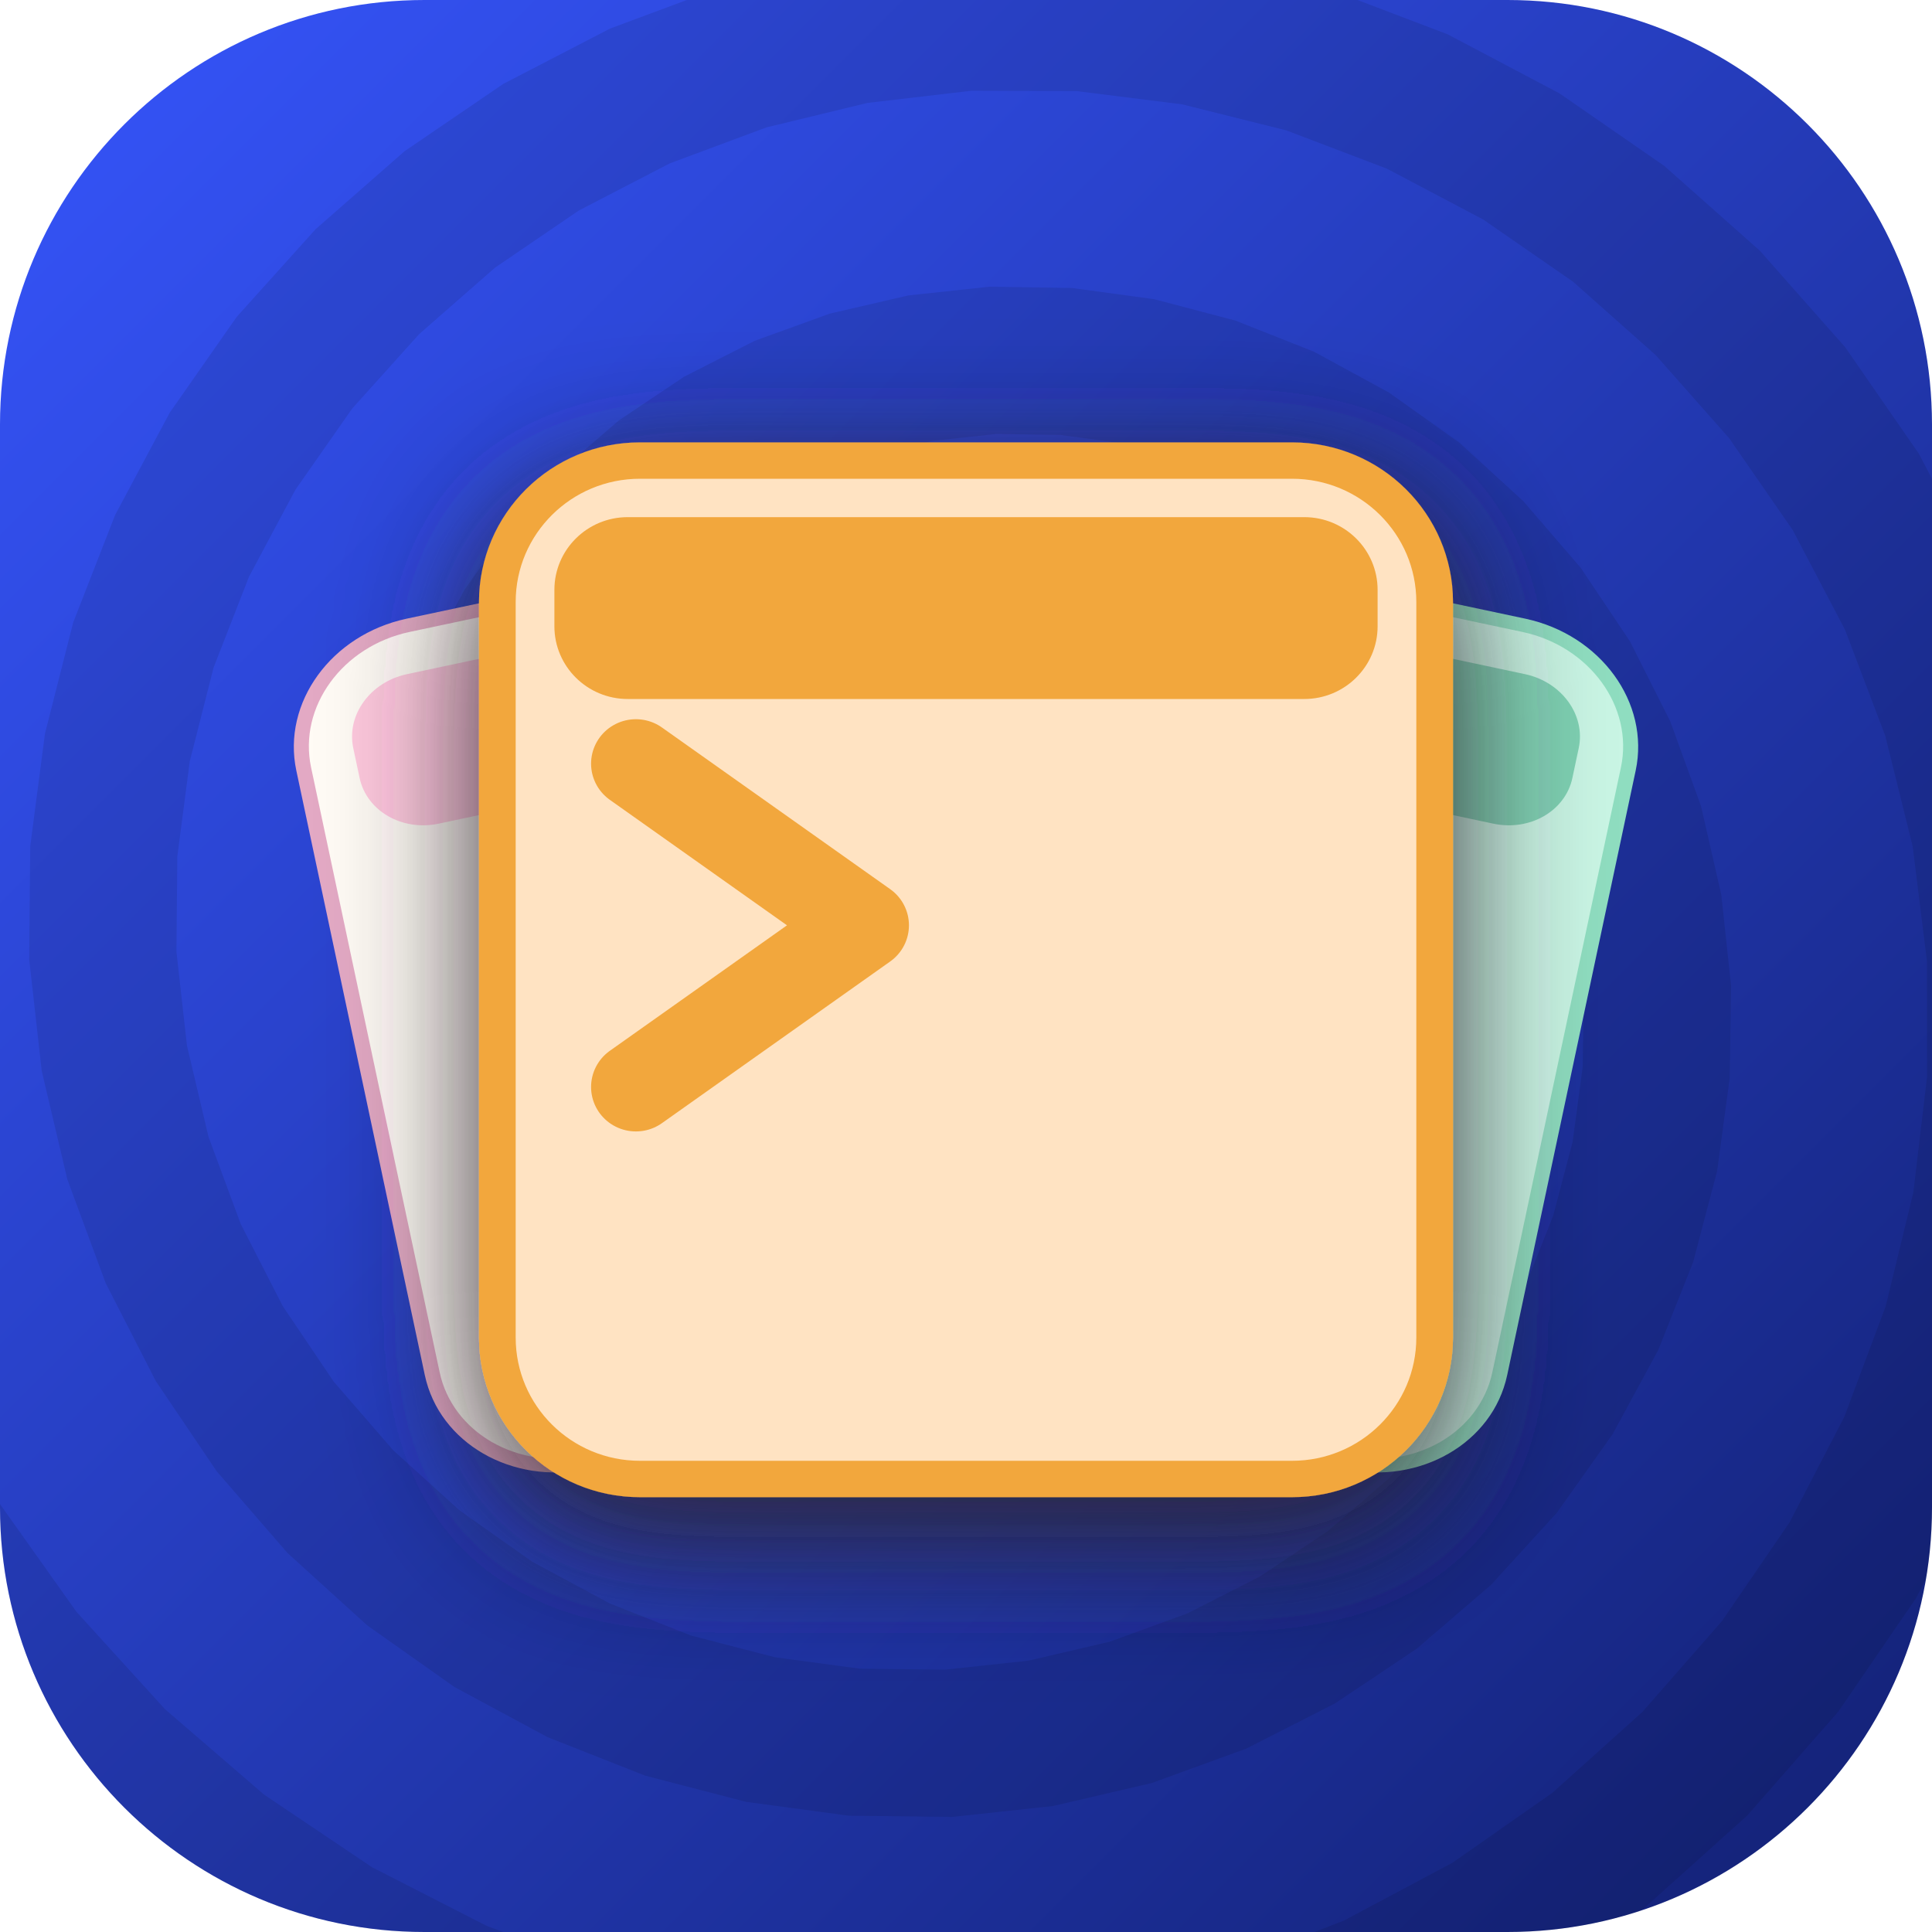
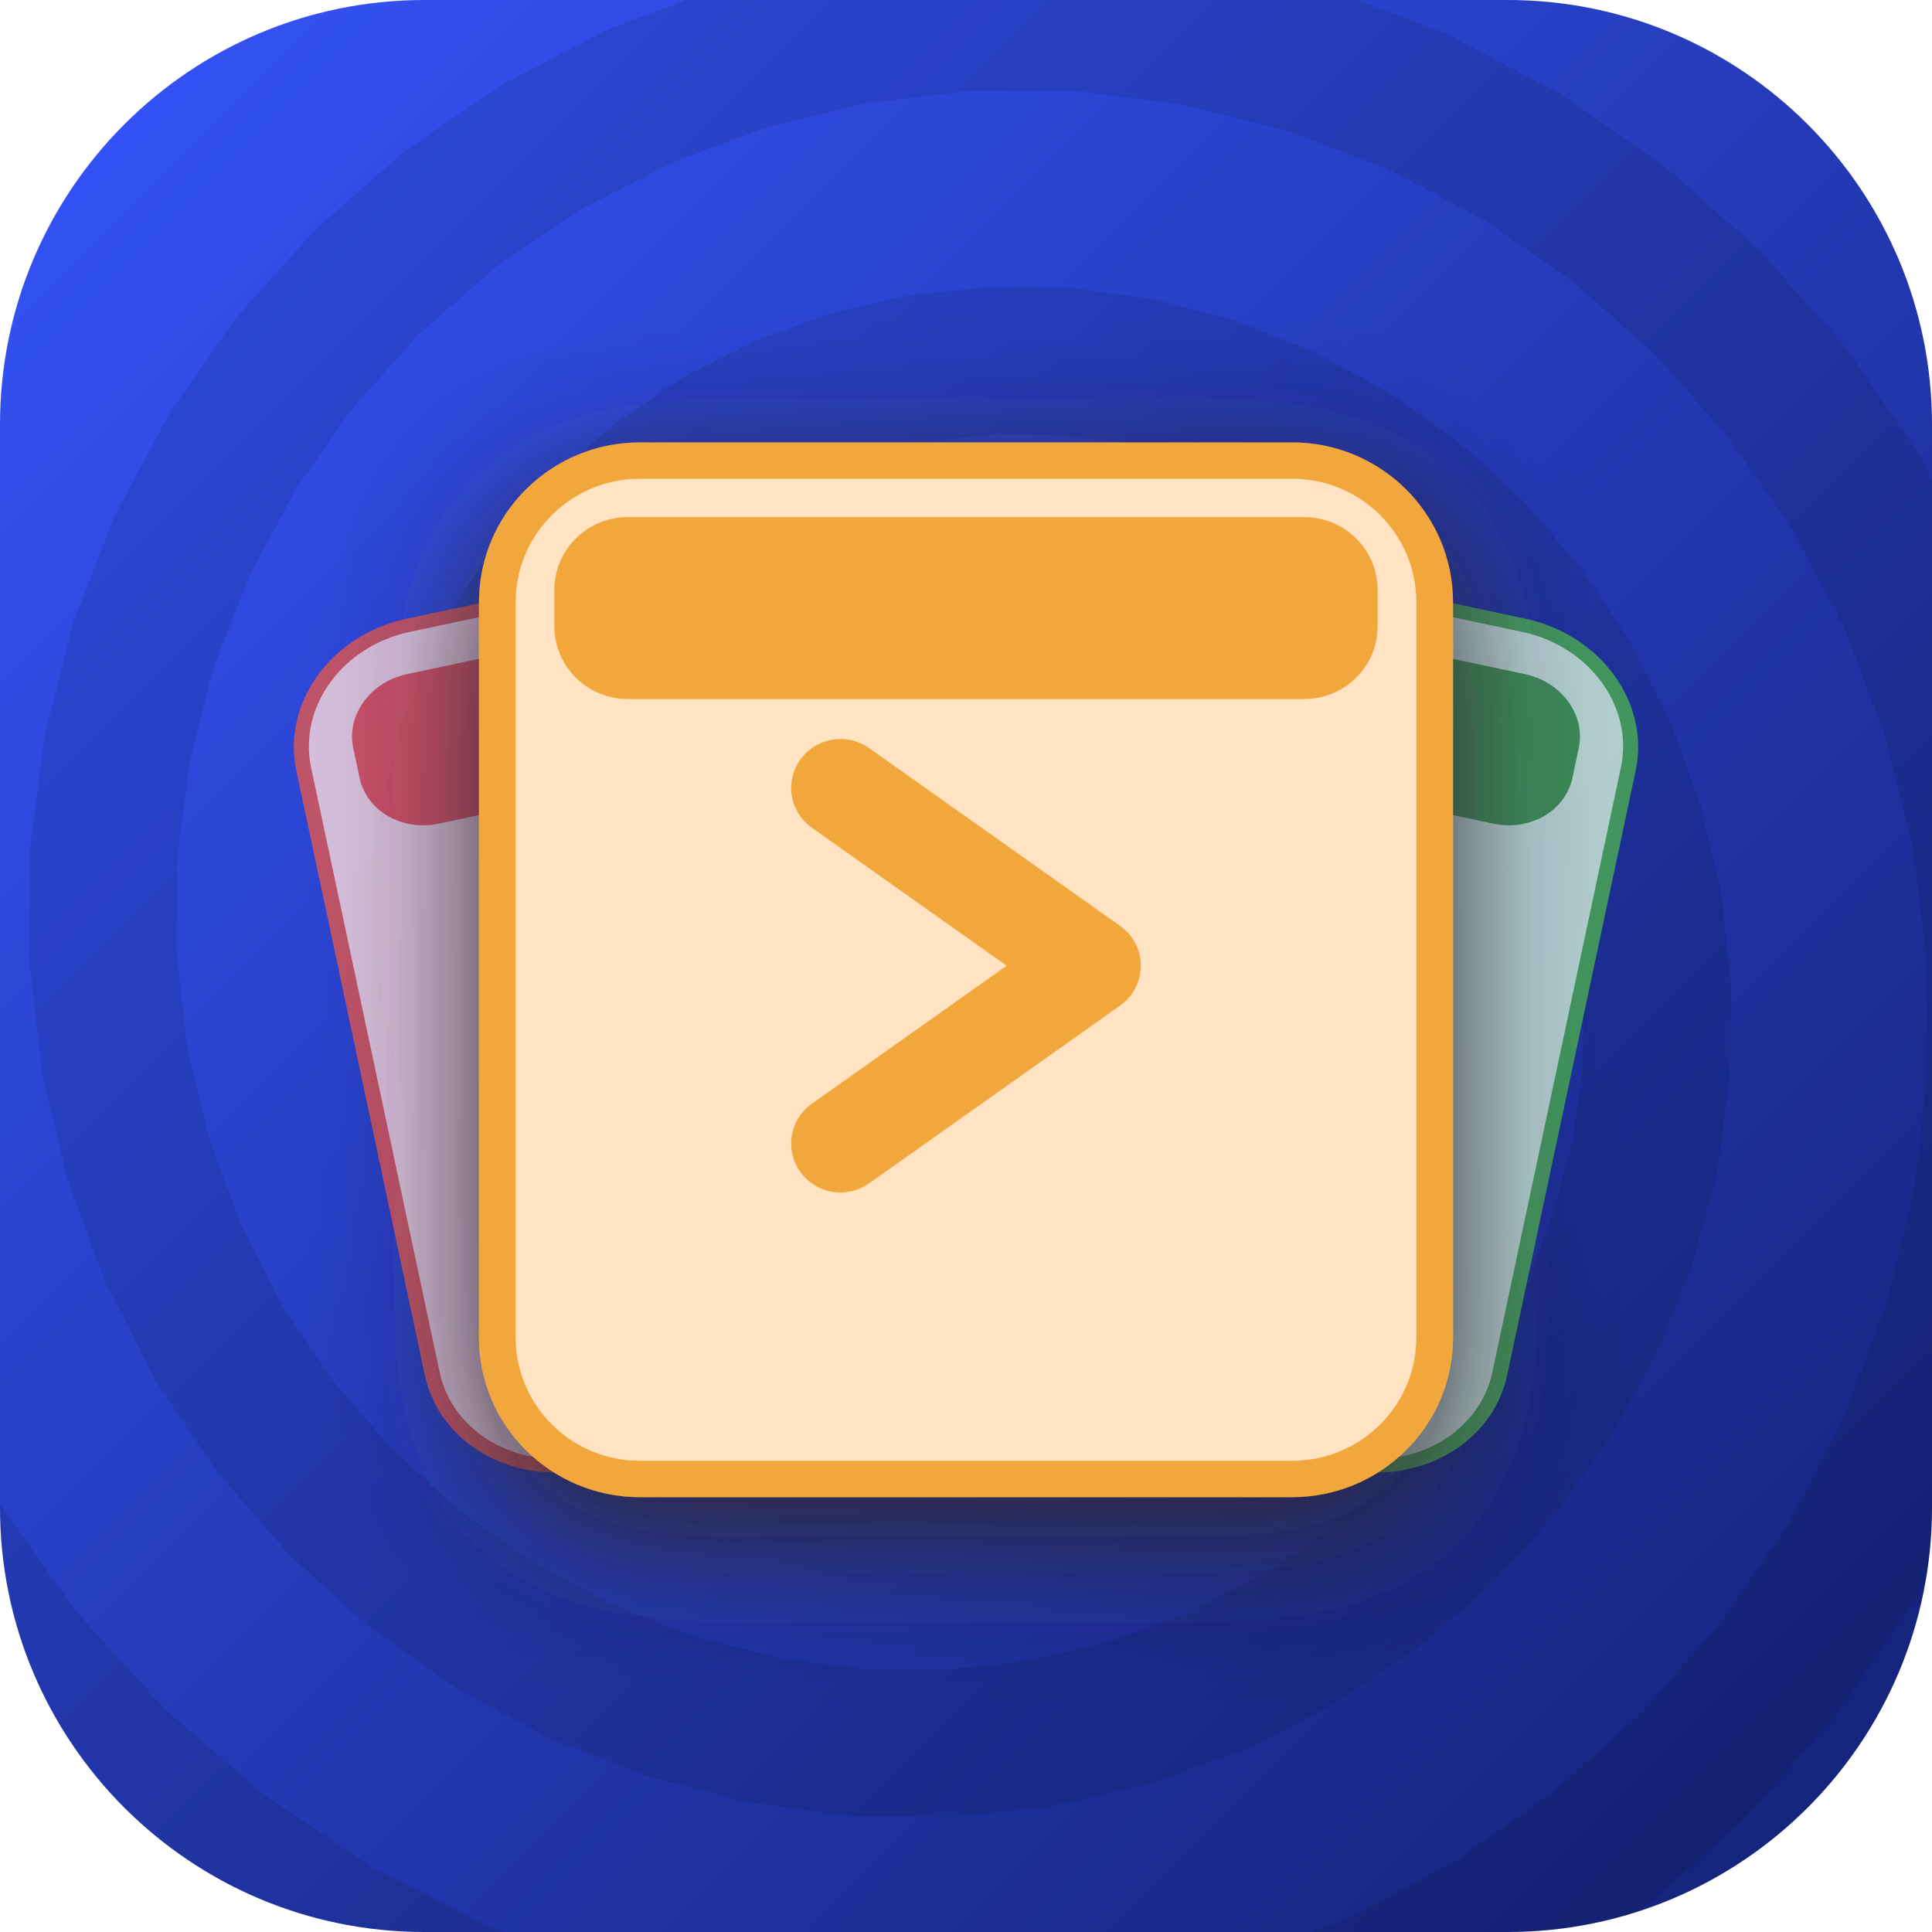
<svg xmlns="http://www.w3.org/2000/svg" width="1024" height="1024" viewBox="0 0 1024 1024">
  <defs>
    <linearGradient id="bg" x1="0" y1="0" x2="1" y2="1">
      <stop offset="0" stop-color="#3655FC" />
      <stop offset="1" stop-color="#122072" />
    </linearGradient>
    <filter id="frontLift" x="-50%" y="-50%" width="200%" height="200%">
      <feDropShadow dx="0" dy="20" stdDeviation="34" flood-color="#2E2530" flood-opacity="0.95" />
    </filter>
    <clipPath id="bgClip">
      <rect x="0" y="0" width="1024" height="1024" rx="225" ry="225" />
    </clipPath>
  </defs>
  <rect x="0" y="0" width="1024" height="1024" rx="225" ry="225" fill="url(#bg)" />
  <g clip-path="url(#bgClip)">
    <path fill="none" stroke="#000000" stroke-width="78" stroke-opacity="0.096" stroke-linecap="round" d="M 512.0,512.0 L 515.5,512.4 L 518.8,513.7 L 521.8,515.7 L 524.4,518.5 L 526.4,521.9 L 527.8,525.8 L 528.3,530.2 L 528.0,534.9 L 526.8,539.7 L 524.7,544.5 L 521.5,549.2 L 517.5,553.5 L 512.5,557.4 L 506.7,560.6 L 500.1,563.0 L 492.9,564.5 L 485.2,565.0 L 477.1,564.3 L 468.8,562.4 L 460.5,559.2 L 452.4,554.7 L 444.6,548.9 L 437.5,541.9 L 431.0,533.7 L 425.6,524.3 L 421.2,514.0 L 418.2,502.7 L 416.5,490.8 L 416.5,478.4 L 418.0,465.6 L 421.3,452.8 L 426.4,440.1 L 433.2,427.9 L 441.8,416.2 L 452.1,405.5 L 463.9,395.8 L 477.2,387.5 L 491.9,380.8 L 507.6,375.9 L 524.2,372.8 L 541.5,371.9 L 559.2,373.1 L 577.0,376.6 L 594.6,382.4 L 611.7,390.6 L 628.1,401.0 L 643.3,413.6 L 657.2,428.2 L 669.4,444.9 L 679.7,463.2 L 687.7,483.1 L 693.4,504.2 L 696.5,526.2 L 696.9,548.9 L 694.5,571.8 L 689.2,594.7 L 681.0,617.2 L 669.9,638.9 L 656.0,659.4 L 639.5,678.3 L 620.4,695.4 L 599.1,710.2 L 575.8,722.6 L 550.7,732.1 L 524.2,738.7 L 496.8,742.0 L 468.7,741.9 L 440.5,738.4 L 412.4,731.4 L 385.1,720.9 L 358.8,707.0 L 334.1,689.7 L 311.3,669.3 L 291.0,645.9 L 273.4,619.9 L 258.8,591.6 L 247.7,561.4 L 240.2,529.6 L 236.5,496.8 L 236.9,463.3 L 241.4,429.7 L 250.0,396.5 L 262.7,364.2 L 279.4,333.2 L 300.0,304.2 L 324.2,277.6 L 351.7,253.9 L 382.3,233.4 L 415.5,216.5 L 450.9,203.7 L 488.0,195.1 L 526.3,191.0 L 565.2,191.6 L 604.1,196.9 L 642.5,207.0 L 679.9,221.8 L 715.5,241.2 L 748.9,265.0 L 779.4,292.9 L 806.7,324.6 L 830.2,359.7 L 849.4,397.8 L 864.1,438.3 L 873.8,480.7 L 878.5,524.3 L 877.8,568.6 L 871.8,613.0 L 860.3,656.7 L 843.5,699.0 L 821.6,739.4 L 794.7,777.3 L 763.1,811.9 L 727.3,842.7 L 687.7,869.2 L 644.9,891.0 L 599.3,907.6 L 551.6,918.7 L 502.6,924.0 L 452.8,923.4 L 403.1,916.7 L 354.1,904.0 L 306.7,885.3 L 261.4,860.9 L 219.1,831.0 L 180.4,795.9 L 145.9,756.1 L 116.2,712.1 L 91.8,664.4 L 73.1,613.8 L 60.6,560.9 L 54.5,506.5 L 55.0,451.3 L 62.2,396.2 L 76.0,341.9 L 96.5,289.3 L 123.3,239.1 L 156.1,192.2 L 194.7,149.3 L 238.4,111.0 L 286.8,78.0 L 339.1,50.9 L 394.7,30.2 L 452.8,16.1 L 512.6,9.1 L 573.2,9.3 L 633.8,16.9 L 693.4,31.8 L 751.2,53.8 L 806.3,82.9 L 857.9,118.6 L 905.1,160.5 L 947.2,208.1 L 983.6,260.7 L 1013.5,317.7 L 1036.5,378.3 L 1052.2,441.6 L 1060.3,506.8 L 1060.4,572.8 L 1052.6,638.8 L 1036.8,703.8 L 1013.2,766.9 L 982.0,827.0 L 943.5,883.2 L 898.3,934.8 L 847.0,980.9 L 790.1,1020.7 L 728.5,1053.5 L 663.0,1078.9 L 594.6,1096.4 L 524.1,1105.6 L 452.6,1106.2 L 381.1,1098.2 L 310.7,1081.7 L 242.4,1056.6 L 177.3,1023.3 L 116.2,982.2 L 60.2,933.9 L 10.1,878.8 L -33.2,817.8 L -69.1,751.7 L -97.0,681.3 L -116.4,607.7 L -126.8,531.9" />
  </g>
  <g>
-     <g transform="translate(420 520) rotate(-12) scale(1 0.9) translate(-420 -520)">
-       <rect x="190" y="268" width="460" height="504" rx="70" ry="70" fill="#FFFBF5" stroke="#E3A9C4" stroke-width="8" />
-       <rect x="218" y="296" width="404" height="90" rx="36" ry="36" fill="#FFC9DE" />
+     <g transform="translate(420 520) rotate(-12) scale(1 0.9) translate(-420 -520)" opacity="0.8">
+       <rect x="190" y="268" width="460" height="504" rx="70" ry="70" fill="#FFDCDC" stroke="#E2574F" stroke-width="8" />
+       <rect x="218" y="296" width="404" height="90" rx="36" ry="36" fill="#EF5350" />
    </g>
-     <g transform="translate(604 520) rotate(12) scale(1 0.9) translate(-604 -520)">
-       <rect x="374" y="268" width="460" height="504" rx="70" ry="70" fill="#C9F5E4" stroke="#8FDDC0" stroke-width="8" />
-       <rect x="402" y="296" width="404" height="90" rx="36" ry="36" fill="#7FD1B3" />
+     <g transform="translate(604 520) rotate(12) scale(1 0.9) translate(-604 -520)" opacity="0.8">
+       <rect x="374" y="268" width="460" height="504" rx="70" ry="70" fill="#D7F5DC" stroke="#4CAF50" stroke-width="8" />
+       <rect x="402" y="296" width="404" height="90" rx="36" ry="36" fill="#43A047" />
    </g>
    <g filter="url(#frontLift)" transform="translate(512 514) scale(1.08 1.071) translate(-512 -512)">
      <rect x="282" y="260" width="460" height="504" rx="70" ry="70" fill="#FFE3C2" stroke="#F2A73D" stroke-width="18" />
      <rect x="310" y="288" width="404" height="90" rx="36" ry="36" fill="#F2A73D" />
-       <polyline points="350,410 462,490 350,570" fill="none" stroke="#F2A73D" stroke-width="44" stroke-linecap="round" stroke-linejoin="round" />
+       <polyline points="450.4,422.0 573.6,510.0 450.4,598.0" fill="none" stroke="#F2A73D" stroke-width="48.4" stroke-linecap="round" stroke-linejoin="round" />
    </g>
  </g>
</svg>
